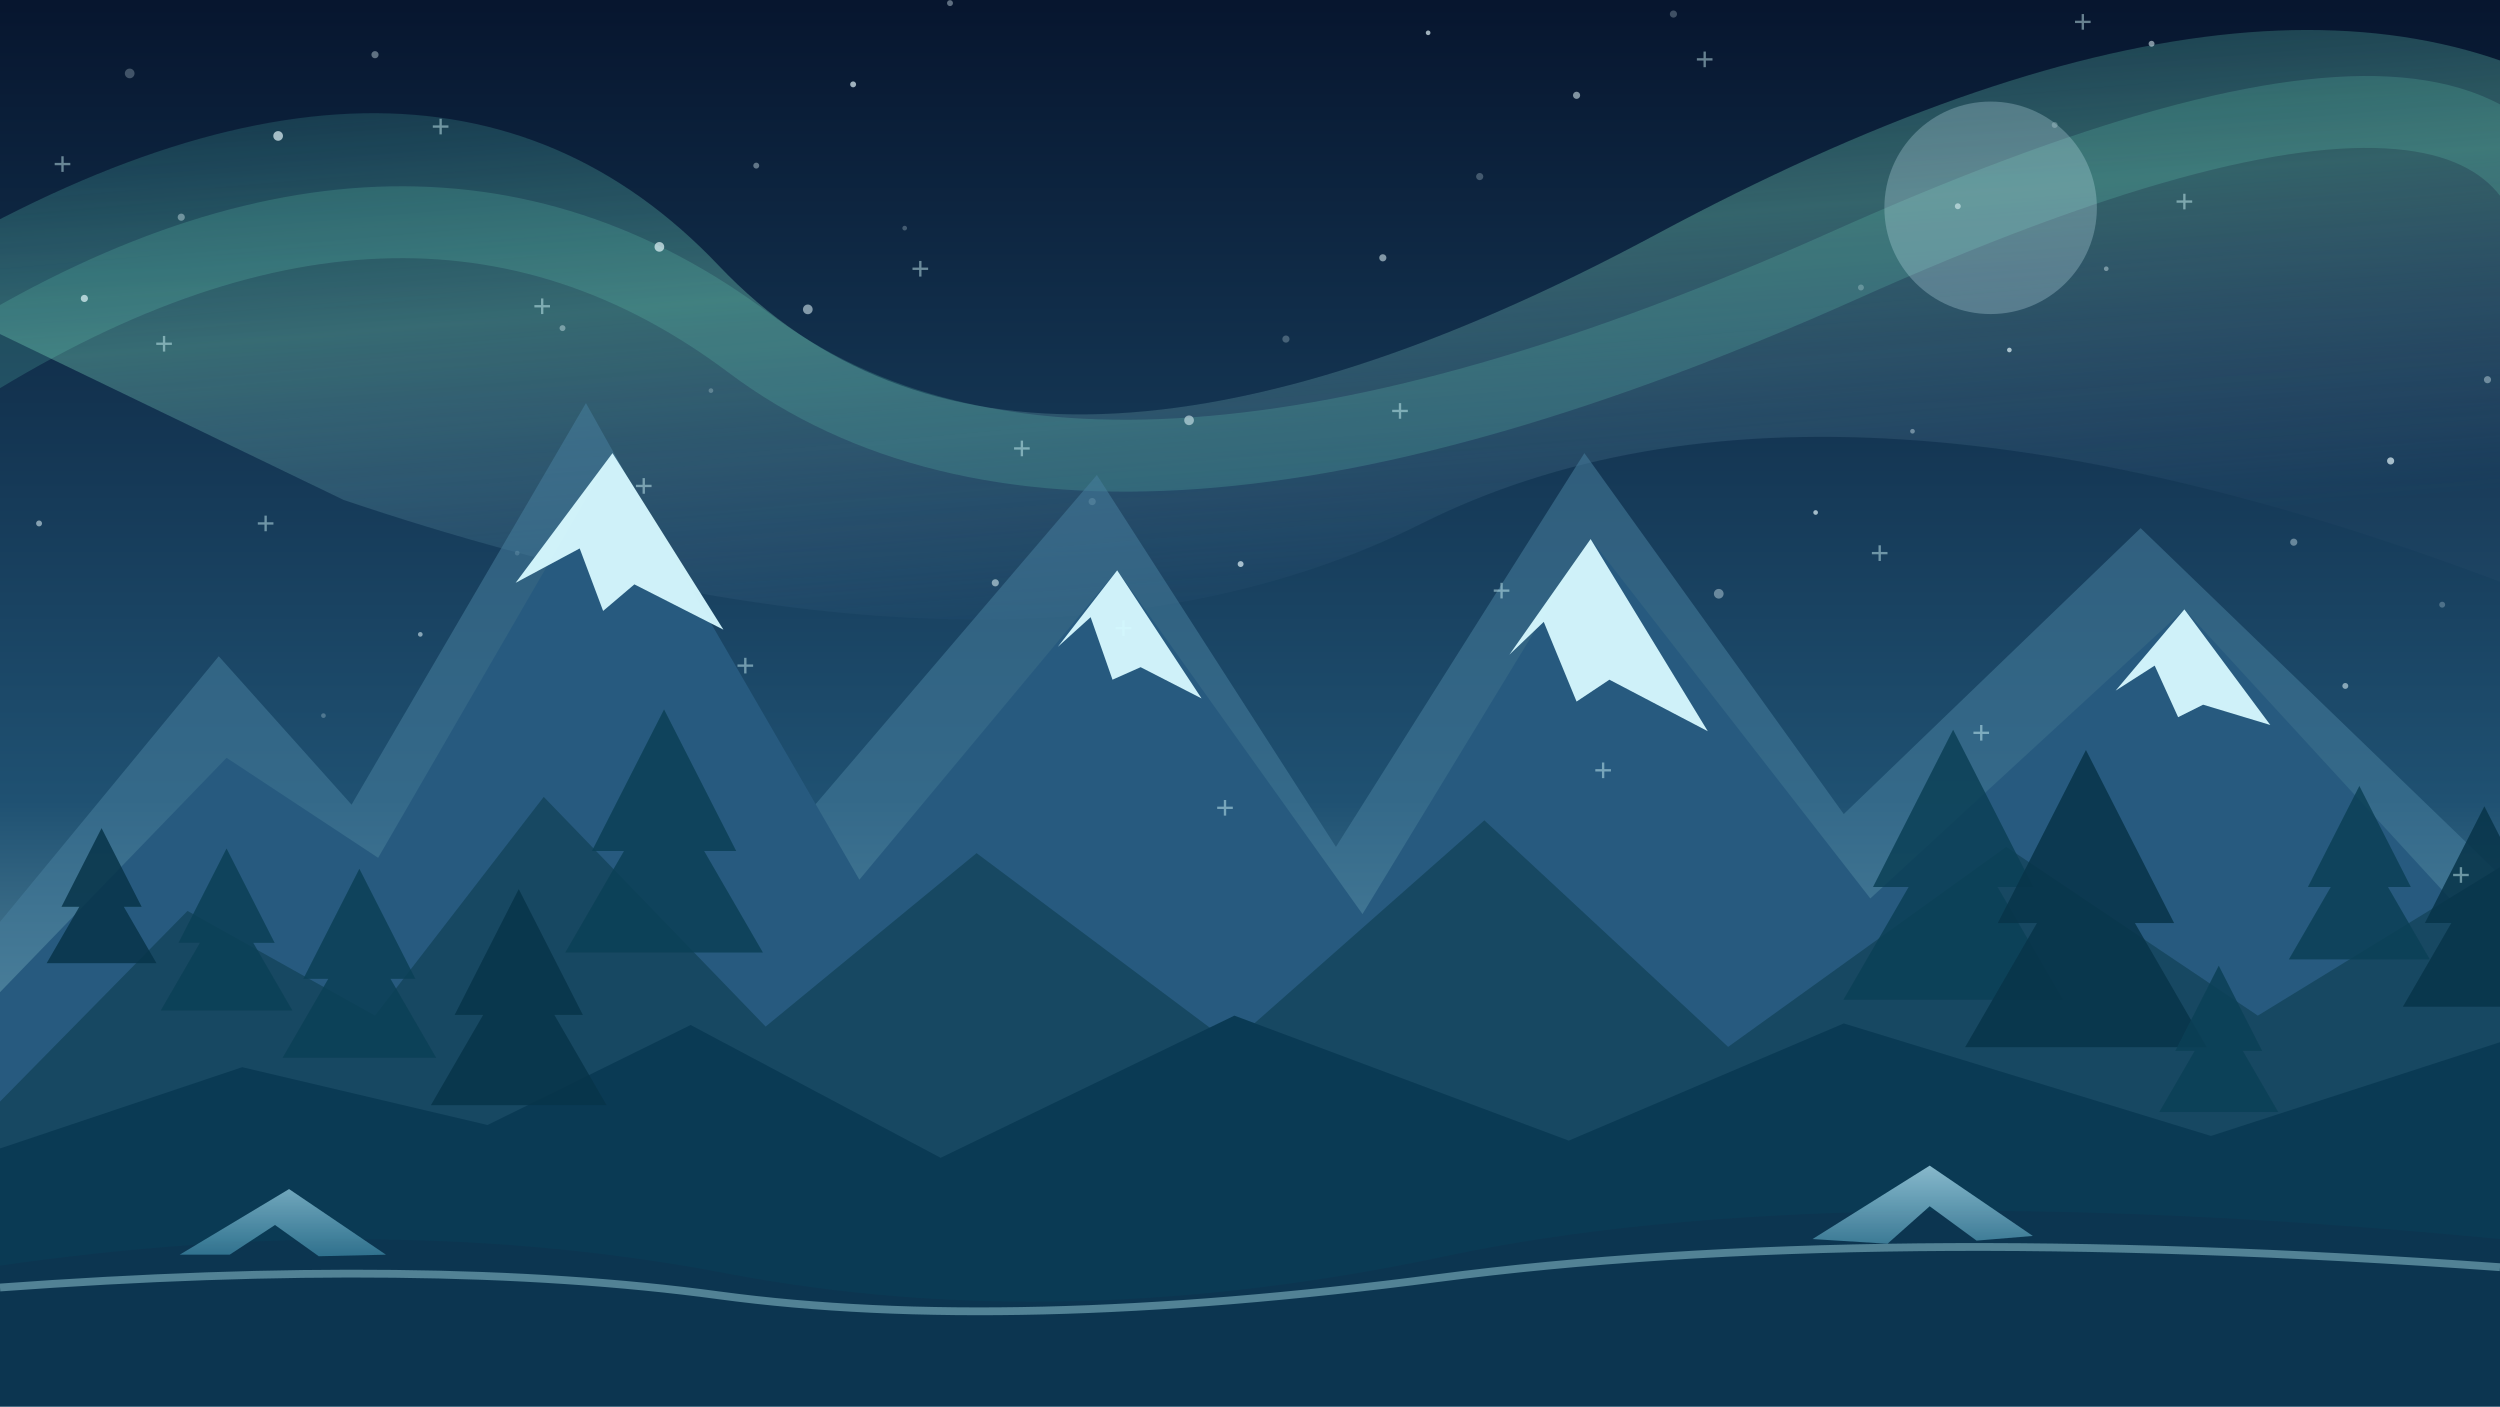
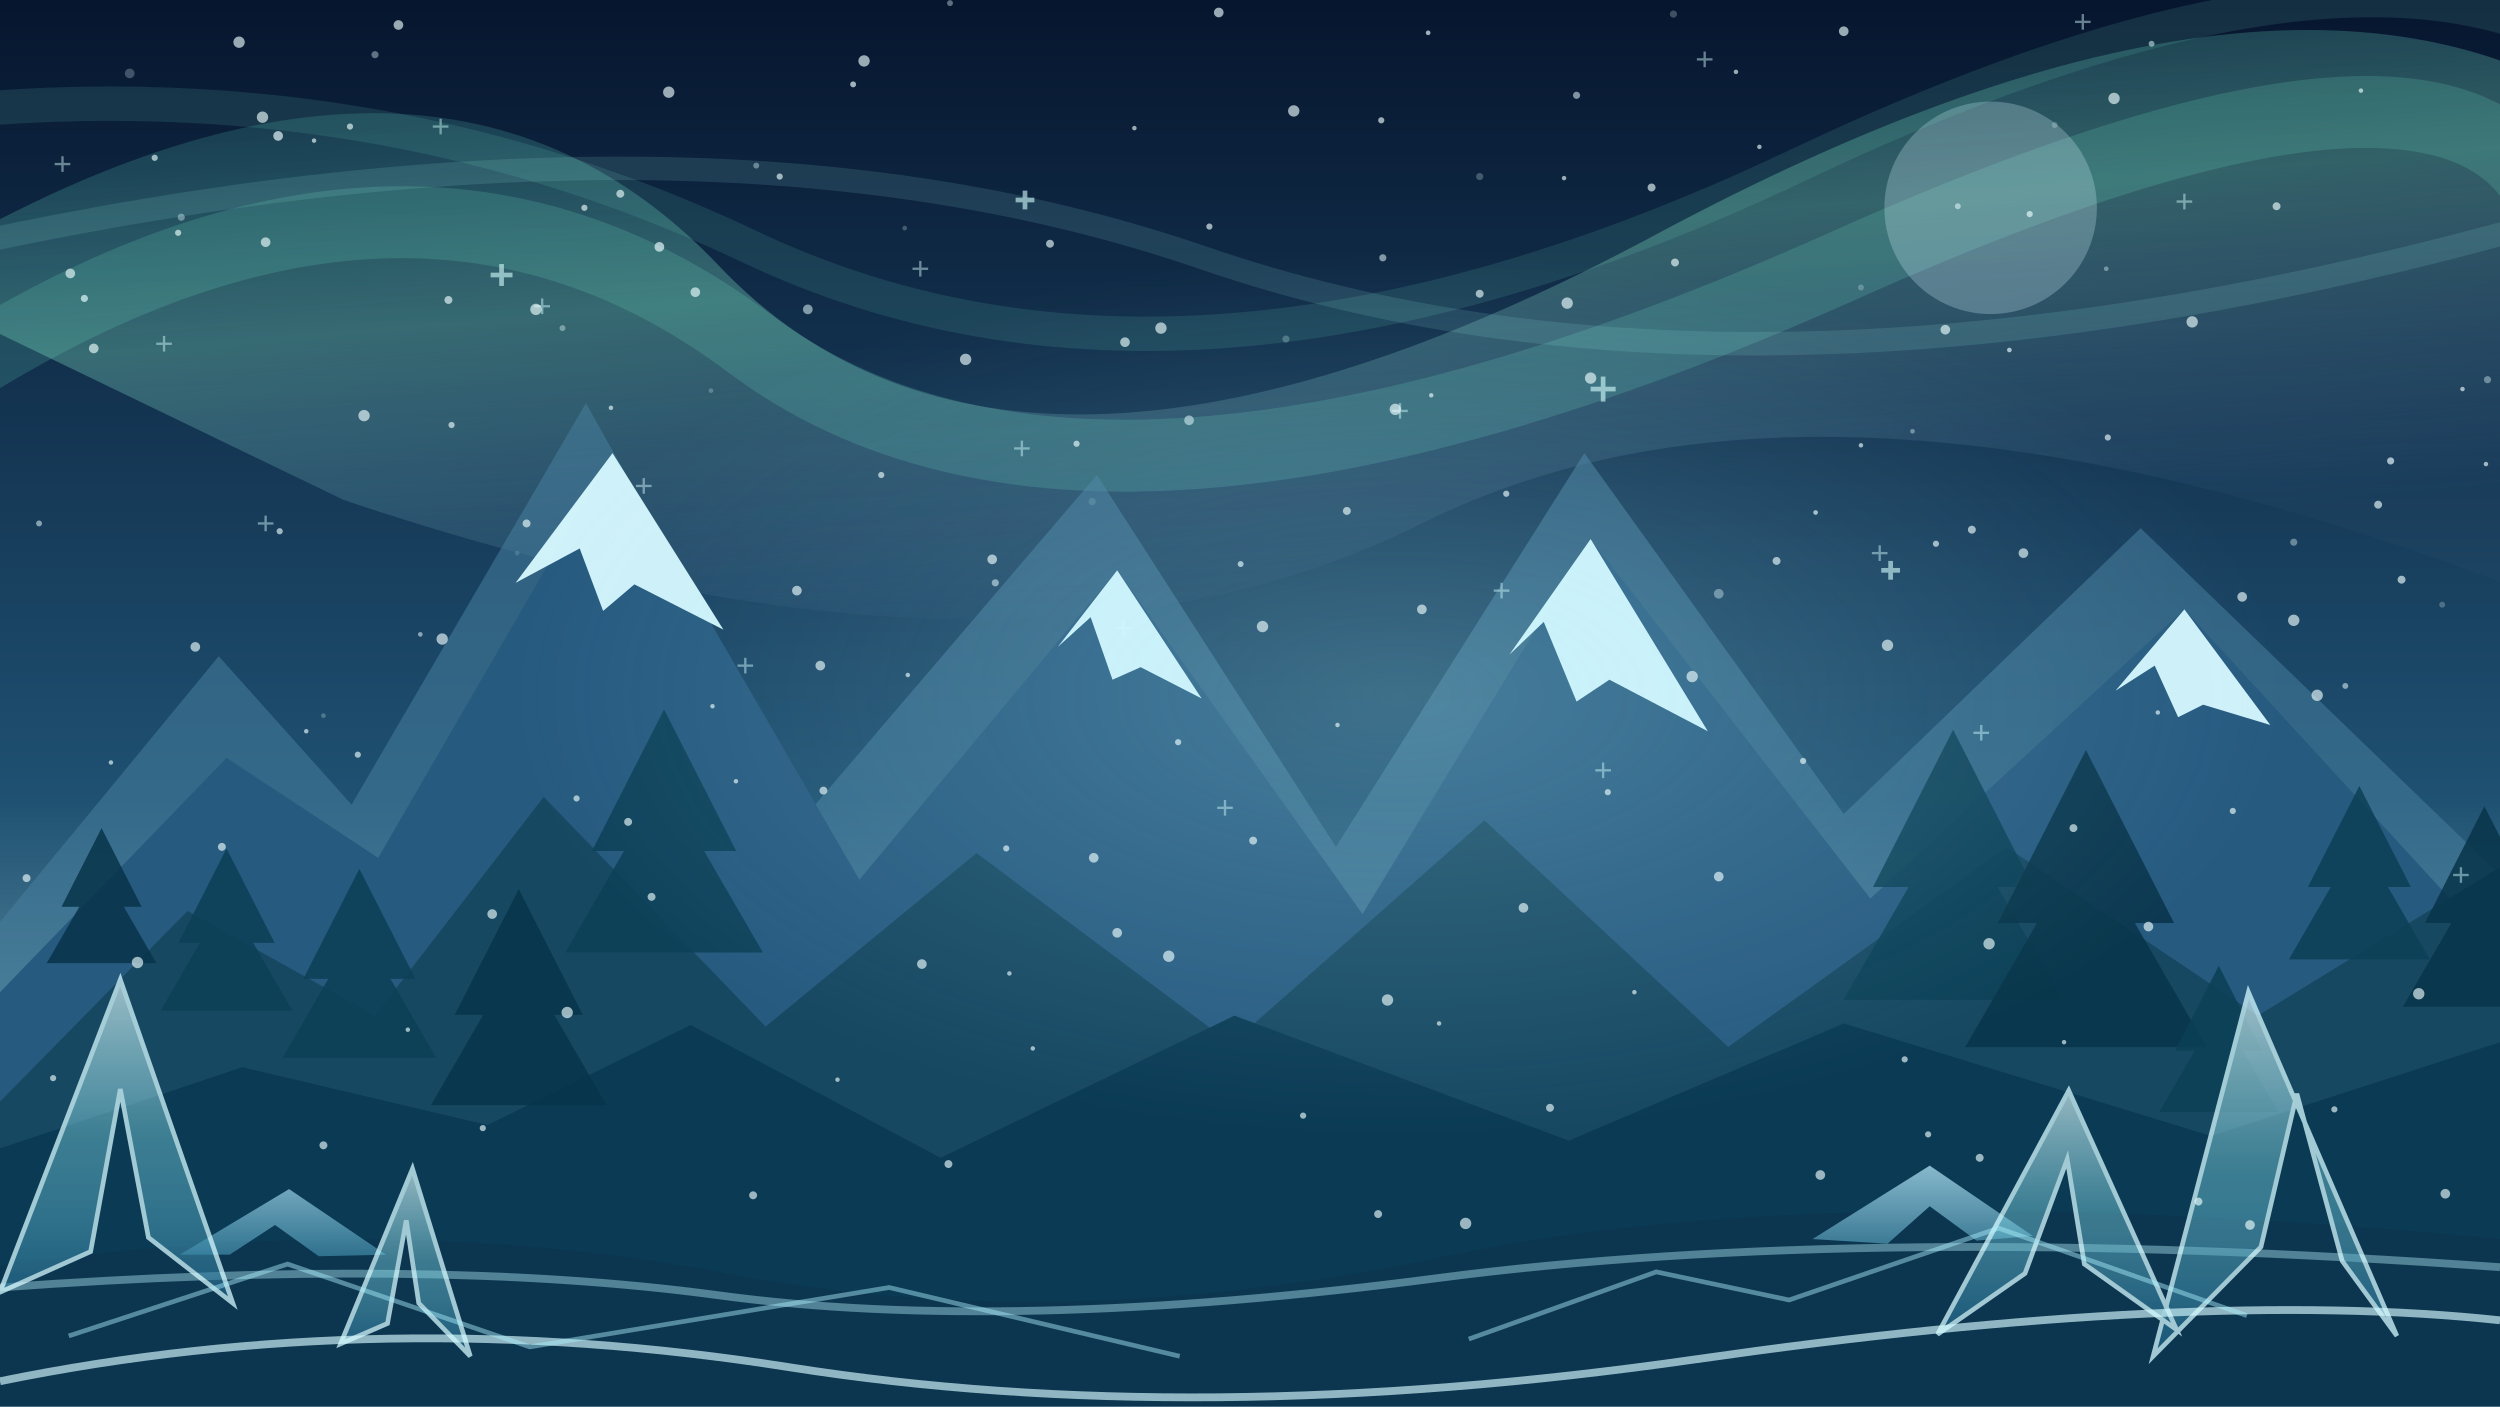
<svg xmlns="http://www.w3.org/2000/svg" viewBox="0 0 1600 900" width="1600" height="900">
  <defs>
    <linearGradient id="sky" x2="0" y2="1">
      <stop stop-color="#07162f" />
      <stop offset=".57" stop-color="#1f5172" />
      <stop offset="1" stop-color="#a2d2d7" />
    </linearGradient>
    <linearGradient id="aurora" x2=".4" y2="1">
      <stop stop-color="#59fff1" stop-opacity=".05" />
      <stop offset=".5" stop-color="#8ef3cd" stop-opacity=".33" />
      <stop offset="1" stop-color="#b1d2ff" stop-opacity=".02" />
    </linearGradient>
    <linearGradient id="ice" x2="0" y2="1">
      <stop stop-color="#bdefff" />
      <stop offset="1" stop-color="#3e8aa7" />
    </linearGradient>
  </defs>
  <rect width="1600" height="900" fill="url(#sky)" />
  <path d="M-70 180Q270 -30 460 170T1060 150T1680 80L1620 380Q1170 205 910 335T220 320Z" fill="url(#aurora)" opacity=".92" />
  <path d="M-30 240Q260 55 480 220T1180 170T1640 210" fill="none" stroke="#7cfad4" opacity=".16" stroke-width="46" />
  <circle cx="1274" cy="133" r="68" fill="#d4f5ff" opacity=".26" />
  <circle cx="83" cy="47" r="3.1" fill="#e9fbff" opacity="0.25" />
  <circle cx="360" cy="210" r="1.9" fill="#e9fbff" opacity="0.39" />
  <circle cx="637" cy="373" r="2.3" fill="#e9fbff" opacity="0.53" />
  <circle cx="914" cy="21" r="1.5" fill="#e9fbff" opacity="0.67" />
  <circle cx="1191" cy="184" r="1.9" fill="#e9fbff" opacity="0.25" />
  <circle cx="1468" cy="347" r="2.3" fill="#e9fbff" opacity="0.39" />
  <circle cx="145" cy="510" r="1.5" fill="#e9fbff" opacity="0.53" />
  <circle cx="422" cy="158" r="3.1" fill="#e9fbff" opacity="0.67" />
  <circle cx="699" cy="321" r="2.3" fill="#e9fbff" opacity="0.25" />
  <circle cx="976" cy="484" r="1.5" fill="#e9fbff" opacity="0.39" />
  <circle cx="1253" cy="132" r="1.9" fill="#e9fbff" opacity="0.53" />
  <circle cx="1530" cy="295" r="2.3" fill="#e9fbff" opacity="0.67" />
  <circle cx="207" cy="458" r="1.5" fill="#e9fbff" opacity="0.25" />
  <circle cx="484" cy="106" r="1.9" fill="#e9fbff" opacity="0.39" />
  <circle cx="761" cy="269" r="3.1" fill="#e9fbff" opacity="0.53" />
  <circle cx="1038" cy="432" r="1.5" fill="#e9fbff" opacity="0.67" />
  <circle cx="1315" cy="80" r="1.9" fill="#e9fbff" opacity="0.25" />
  <circle cx="1592" cy="243" r="2.3" fill="#e9fbff" opacity="0.39" />
  <circle cx="269" cy="406" r="1.5" fill="#e9fbff" opacity="0.53" />
  <circle cx="546" cy="54" r="1.9" fill="#e9fbff" opacity="0.67" />
  <circle cx="823" cy="217" r="2.3" fill="#e9fbff" opacity="0.25" />
  <circle cx="1100" cy="380" r="3.1" fill="#e9fbff" opacity="0.39" />
  <circle cx="1377" cy="28" r="1.9" fill="#e9fbff" opacity="0.53" />
  <circle cx="54" cy="191" r="2.3" fill="#e9fbff" opacity="0.67" />
  <circle cx="331" cy="354" r="1.5" fill="#e9fbff" opacity="0.25" />
  <circle cx="608" cy="2" r="1.9" fill="#e9fbff" opacity="0.39" />
  <circle cx="885" cy="165" r="2.3" fill="#e9fbff" opacity="0.53" />
  <circle cx="1162" cy="328" r="1.5" fill="#e9fbff" opacity="0.67" />
  <circle cx="1439" cy="491" r="3.1" fill="#e9fbff" opacity="0.25" />
  <circle cx="116" cy="139" r="2.3" fill="#e9fbff" opacity="0.39" />
  <circle cx="393" cy="302" r="1.5" fill="#e9fbff" opacity="0.53" />
  <circle cx="670" cy="465" r="1.9" fill="#e9fbff" opacity="0.67" />
  <circle cx="947" cy="113" r="2.3" fill="#e9fbff" opacity="0.25" />
  <circle cx="1224" cy="276" r="1.5" fill="#e9fbff" opacity="0.39" />
  <circle cx="1501" cy="439" r="1.9" fill="#e9fbff" opacity="0.53" />
  <circle cx="178" cy="87" r="3.1" fill="#e9fbff" opacity="0.67" />
  <circle cx="455" cy="250" r="1.5" fill="#e9fbff" opacity="0.25" />
  <circle cx="732" cy="413" r="1.9" fill="#e9fbff" opacity="0.39" />
  <circle cx="1009" cy="61" r="2.3" fill="#e9fbff" opacity="0.53" />
  <circle cx="1286" cy="224" r="1.5" fill="#e9fbff" opacity="0.67" />
  <circle cx="1563" cy="387" r="1.9" fill="#e9fbff" opacity="0.25" />
  <circle cx="240" cy="35" r="2.3" fill="#e9fbff" opacity="0.39" />
  <circle cx="517" cy="198" r="3.1" fill="#e9fbff" opacity="0.53" />
  <circle cx="794" cy="361" r="1.9" fill="#e9fbff" opacity="0.67" />
  <circle cx="1071" cy="9" r="2.3" fill="#e9fbff" opacity="0.25" />
  <circle cx="1348" cy="172" r="1.5" fill="#e9fbff" opacity="0.39" />
  <circle cx="25" cy="335" r="1.9" fill="#e9fbff" opacity="0.53" />
  <circle cx="302" cy="498" r="2.3" fill="#e9fbff" opacity="0.67" />
  <circle cx="579" cy="146" r="1.5" fill="#e9fbff" opacity="0.25" />
  <path d="M0 590L140 420 225 515 375 258 520 517 702 304 855 542 1014 290 1180 521 1370 338 1600 560V900H0Z" fill="#477e9d" opacity=".54" />
  <path d="M0 635L145 485 242 549 392 290 550 563 715 365 872 585 1018 345 1197 575 1398 390 1600 610V900H0Z" fill="#275a7f" />
  <path d="M330 373L392 290 463 403 406 374 386 391 371 351Z M677 414L715 365 769 447 730 427 712 435 698 395Z M966 419L1018 345 1093 468 1030 435 1009 449 988 398Z M1354 442L1398 390 1453 464 1410 451 1394 459 1379 426Z" fill="#d7f9ff" opacity=".95" />
  <path d="M0 705L120 583 240 650 348 510 490 657 625 546 788 668 950 525 1106 670 1284 542 1445 650 1600 555V900H0Z" fill="#174862" />
  <path d="M0 735L155 683 312 720 442 656 602 741 790 650 1004 730 1180 655 1415 727 1600 667V900H0Z" fill="#0a3a54" />
  <path d="M65 530l-25.65 50.35h11.4l-20.9 36.1h70.3l-20.9-36.1h11.4Z" fill="#073449" opacity=".85" />
  <path d="M145 543l-30.78 60.42h13.68l-25.08 43.32h84.36l-25.08-43.32h13.68Z" fill="#0b4056" opacity=".85" />
  <path d="M230 556l-35.91 70.49h15.96l-29.26 50.54h98.42l-29.26-50.54h15.96Z" fill="#0b4056" opacity=".85" />
  <path d="M332 569l-41.04 80.56h18.24l-33.44 57.76h112.48l-33.44-57.76h18.24Z" fill="#073449" opacity=".85" />
  <path d="M425 454l-46.17 90.63h20.52l-37.62 64.98h126.54l-37.62-64.98h20.52Z" fill="#0b4056" opacity=".85" />
  <path d="M1250 467l-51.3 100.7h22.8l-41.8 72.2h140.6l-41.8-72.2h22.8Z" fill="#0b4056" opacity=".85" />
  <path d="M1335 480l-56.43 110.77h25.08l-45.98 79.42h154.66l-45.98-79.42h25.08Z" fill="#073449" opacity=".85" />
  <path d="M1420 618l-27.81 54.59h12.36l-22.66 39.14h76.22l-22.66-39.14h12.36Z" fill="#0b4056" opacity=".85" />
  <path d="M1510 503l-32.94 64.66h14.64l-26.84 46.36h90.28l-26.84-46.36h14.64Z" fill="#0b4056" opacity=".85" />
  <path d="M1590 516l-38.07 74.73h16.92l-31.02 53.58h104.34l-31.02-53.58h16.92Z" fill="#073449" opacity=".85" />
  <path d="M0 810Q250 774 465 815T925 804T1600 793V900H0Z" fill="#0c3550" />
  <path d="M0 824Q275 804 460 829T920 818T1600 811" stroke="#a6dfe9" stroke-width="5" opacity=".45" fill="none" />
  <path d="M115 803l70-42 62 42-43 1-28-20-29 19Z M1160 793l75-47 66 45-36 3-30-22-27 24Z" fill="url(#ice)" opacity=".7" />
  <path d="M165 335h10M170 330v10" stroke="#d6fcff" stroke-width="1.5" opacity=".46" />
  <path d="M472 426h10M477 421v10" stroke="#d6fcff" stroke-width="1.5" opacity=".46" />
  <path d="M779 517h10M784 512v10" stroke="#d6fcff" stroke-width="1.5" opacity=".46" />
  <path d="M1086 38h10M1091 33v10" stroke="#d6fcff" stroke-width="1.5" opacity=".46" />
  <path d="M1393 129h10M1398 124v10" stroke="#d6fcff" stroke-width="1.5" opacity=".46" />
  <path d="M100 220h10M105 215v10" stroke="#d6fcff" stroke-width="1.5" opacity=".46" />
  <path d="M407 311h10M412 306v10" stroke="#d6fcff" stroke-width="1.5" opacity=".46" />
  <path d="M714 402h10M719 397v10" stroke="#d6fcff" stroke-width="1.5" opacity=".46" />
  <path d="M1021 493h10M1026 488v10" stroke="#d6fcff" stroke-width="1.5" opacity=".46" />
  <path d="M1328 14h10M1333 9v10" stroke="#d6fcff" stroke-width="1.5" opacity=".46" />
  <path d="M35 105h10M40 100v10" stroke="#d6fcff" stroke-width="1.5" opacity=".46" />
  <path d="M342 196h10M347 191v10" stroke="#d6fcff" stroke-width="1.5" opacity=".46" />
  <path d="M649 287h10M654 282v10" stroke="#d6fcff" stroke-width="1.5" opacity=".46" />
  <path d="M956 378h10M961 373v10" stroke="#d6fcff" stroke-width="1.5" opacity=".46" />
  <path d="M1263 469h10M1268 464v10" stroke="#d6fcff" stroke-width="1.5" opacity=".46" />
  <path d="M1570 560h10M1575 555v10" stroke="#d6fcff" stroke-width="1.5" opacity=".46" />
  <path d="M277 81h10M282 76v10" stroke="#d6fcff" stroke-width="1.5" opacity=".46" />
  <path d="M584 172h10M589 167v10" stroke="#d6fcff" stroke-width="1.5" opacity=".46" />
  <path d="M891 263h10M896 258v10" stroke="#d6fcff" stroke-width="1.5" opacity=".46" />
  <path d="M1198 354h10M1203 349v10" stroke="#d6fcff" stroke-width="1.5" opacity=".46" />
+   <defs>
+     <linearGradient id="gShard" x2="0" y2="1">
+       <stop stop-color="#e7ffff" stop-opacity=".85" />
+       <stop offset=".5" stop-color="#80dbe9" stop-opacity=".55" />
+       <stop offset="1" stop-color="#1f678c" stop-opacity=".85" />
+     </linearGradient>
+     <radialGradient id="gMist">
+       <stop stop-color="#b8faff" stop-opacity=".22" />
+       <stop offset="1" stop-color="#a1ebff" stop-opacity="0" />
+     </radialGradient>
+   </defs>
+   <ellipse cx="895" cy="445" rx="570" ry="285" fill="url(#gMist)" />
+   <g fill="none" stroke-linecap="round">
+     <path d="M-130 85Q200 25 480 158T1150 106T1690 59" stroke="#76eace" stroke-width="22" opacity=".12" />
+     <path d="M-80 170Q430 48 770 165T1600 150" stroke="#9cf1ea" stroke-width="15" opacity=".13" />
+   </g>
+   <g fill="url(#gShard)" stroke="#d3f9ff" stroke-width="3" opacity=".75">
+     <path d="M0 827l77-200 72 207-54-42-18-95-19 104Z" />
+     <path d="M1534 855l-95-220-61 233 69-70 23-98 29 107Z" />
+     <path d="M218 860l46-112 37 120-33-34-8-53-12 66Z" />
+     <path d="M1240 854l84-156 69 153-59-42-11-67-27 73Z" />
+   </g>
+   <path d="M0 884q245 -50 505 -9t580 -5t515 -25" fill="none" stroke="#d6fcff" stroke-width="5" opacity=".65" />
+   <g fill="none" stroke="#adf2ff" stroke-width="3" opacity=".45">
+     <path d="M44 855l140-46 155 53 230-38 186 44" />
+     <path d="M940 857l120-43 85 18 134-46 159 56" />
+   </g>
+   <g fill="#efffff" opacity=".63">
+     <circle cx="224" cy="81" r="1.99" />
+     <circle cx="397" cy="124" r="2.54" />
+     <circle cx="743" cy="210" r="3.64" />
+     <circle cx="916" cy="253" r="1.44" />
+     <circle cx="1262" cy="339" r="2.54" />
+     <circle cx="1435" cy="382" r="3.09" />
+     <circle cx="196" cy="468" r="1.44" />
+     <circle cx="369" cy="511" r="1.99" />
+     <circle cx="715" cy="597" r="3.09" />
+     <circle cx="888" cy="640" r="3.64" />
+     <circle cx="1234" cy="726" r="1.99" />
+     <circle cx="1407" cy="769" r="2.54" />
+     <circle cx="168" cy="75" r="3.64" />
+     <circle cx="170" cy="155" r="3.09" />
+     <circle cx="343" cy="198" r="3.64" />
+     <circle cx="689" cy="284" r="1.99" />
+     <circle cx="862" cy="327" r="2.54" />
+     <circle cx="1208" cy="413" r="3.64" />
+     <circle cx="1381" cy="456" r="1.44" />
+     <circle cx="142" cy="542" r="2.54" />
+     <circle cx="315" cy="585" r="3.09" />
+     <circle cx="661" cy="671" r="1.44" />
+     <circle cx="834" cy="714" r="1.99" />
+     <circle cx="1180" cy="20" r="3.09" />
+     <circle cx="1353" cy="63" r="3.64" />
+     <circle cx="114" cy="149" r="1.99" />
+     <circle cx="287" cy="192" r="2.54" />
+     <circle cx="289" cy="272" r="1.99" />
+     <circle cx="635" cy="358" r="3.09" />
+     <circle cx="808" cy="401" r="3.64" />
+     <circle cx="1154" cy="487" r="1.99" />
+     <circle cx="1327" cy="530" r="2.54" />
+     <circle cx="88" cy="616" r="3.64" />
+     <circle cx="261" cy="659" r="1.44" />
+     <circle cx="607" cy="745" r="2.54" />
+     <circle cx="780" cy="8" r="3.09" />
+     <circle cx="1126" cy="94" r="1.44" />
+     <circle cx="1299" cy="137" r="1.99" />
+     <circle cx="60" cy="223" r="3.09" />
+     <circle cx="233" cy="266" r="3.64" />
+     <circle cx="581" cy="432" r="1.44" />
+     <circle cx="754" cy="475" r="1.99" />
+     <circle cx="1100" cy="561" r="3.09" />
+     <circle cx="1273" cy="604" r="3.64" />
+     <circle cx="34" cy="690" r="1.99" />
+     <circle cx="207" cy="733" r="2.54" />
+     <circle cx="553" cy="39" r="3.64" />
+     <circle cx="726" cy="82" r="1.44" />
+     <circle cx="1072" cy="168" r="2.54" />
+     <circle cx="1245" cy="211" r="3.09" />
+     <circle cx="1591" cy="297" r="1.44" />
+     <circle cx="179" cy="340" r="1.99" />
+     <circle cx="525" cy="426" r="3.09" />
+     <circle cx="527" cy="506" r="2.54" />
+     <circle cx="700" cy="549" r="3.09" />
+     <circle cx="1046" cy="635" r="1.44" />
+     <circle cx="1219" cy="678" r="1.99" />
+     <circle cx="1565" cy="764" r="3.09" />
+     <circle cx="153" cy="27" r="3.64" />
+     <circle cx="499" cy="113" r="1.99" />
+     <circle cx="672" cy="156" r="2.54" />
+     <circle cx="1018" cy="242" r="3.64" />
+     <circle cx="1191" cy="285" r="1.44" />
+     <circle cx="1537" cy="371" r="2.54" />
+     <circle cx="125" cy="414" r="3.09" />
+     <circle cx="471" cy="500" r="1.44" />
+     <circle cx="644" cy="543" r="1.99" />
+     <circle cx="646" cy="623" r="1.44" />
+     <circle cx="992" cy="709" r="2.54" />
+     <circle cx="1165" cy="752" r="3.09" />
+     <circle cx="1511" cy="58" r="1.44" />
+     <circle cx="99" cy="101" r="1.99" />
+     <circle cx="445" cy="187" r="3.09" />
+     <circle cx="618" cy="230" r="3.64" />
+     <circle cx="964" cy="316" r="1.99" />
+     <circle cx="1137" cy="359" r="2.54" />
+     <circle cx="1483" cy="445" r="3.64" />
+     <circle cx="71" cy="488" r="1.44" />
+     <circle cx="417" cy="574" r="2.54" />
+     <circle cx="590" cy="617" r="3.09" />
+     <circle cx="938" cy="783" r="3.64" />
+     <circle cx="1111" cy="46" r="1.44" />
+     <circle cx="1457" cy="132" r="2.54" />
+     <circle cx="45" cy="175" r="3.09" />
+     <circle cx="391" cy="261" r="1.44" />
+     <circle cx="564" cy="304" r="1.99" />
+     <circle cx="910" cy="390" r="3.09" />
+     <circle cx="1083" cy="433" r="3.64" />
+     <circle cx="1429" cy="519" r="1.99" />
+     <circle cx="17" cy="562" r="2.54" />
+     <circle cx="363" cy="648" r="3.64" />
+     <circle cx="536" cy="691" r="1.44" />
+     <circle cx="882" cy="777" r="2.54" />
+     <circle cx="884" cy="77" r="1.99" />
+     <circle cx="1057" cy="120" r="2.54" />
+     <circle cx="1403" cy="206" r="3.64" />
+     <circle cx="1576" cy="249" r="1.44" />
+     <circle cx="337" cy="335" r="2.54" />
+     <circle cx="510" cy="378" r="3.09" />
+     <circle cx="856" cy="464" r="1.44" />
+     <circle cx="1029" cy="507" r="1.99" />
+     <circle cx="1375" cy="593" r="3.09" />
+     <circle cx="1548" cy="636" r="3.64" />
+     <circle cx="309" cy="722" r="1.99" />
+     <circle cx="482" cy="765" r="2.54" />
+     <circle cx="828" cy="71" r="3.64" />
+     <circle cx="1001" cy="114" r="1.44" />
+     <circle cx="1003" cy="194" r="3.64" />
+     <circle cx="1349" cy="280" r="1.99" />
+     <circle cx="1522" cy="323" r="2.54" />
+     <circle cx="283" cy="409" r="3.64" />
+     <circle cx="456" cy="452" r="1.44" />
+     <circle cx="802" cy="538" r="2.54" />
+     <circle cx="975" cy="581" r="3.09" />
+     <circle cx="1321" cy="667" r="1.44" />
+     <circle cx="1494" cy="710" r="1.99" />
+     <circle cx="255" cy="16" r="3.09" />
+     <circle cx="428" cy="59" r="3.64" />
+     <circle cx="774" cy="145" r="1.99" />
+     <circle cx="947" cy="188" r="2.54" />
+     <circle cx="1295" cy="354" r="3.09" />
+     <circle cx="1468" cy="397" r="3.64" />
+     <circle cx="229" cy="483" r="1.99" />
+     <circle cx="402" cy="526" r="2.54" />
+     <circle cx="748" cy="612" r="3.64" />
+     <circle cx="921" cy="655" r="1.44" />
+     <circle cx="1267" cy="741" r="2.54" />
+     <circle cx="1440" cy="784" r="3.09" />
+     <circle cx="201" cy="90" r="1.44" />
+     <circle cx="374" cy="133" r="1.99" />
+     <circle cx="720" cy="219" r="3.09" />
+     <circle cx="893" cy="262" r="3.64" />
+     <circle cx="1239" cy="348" r="1.99" />
+   </g>
+   <g stroke="#d6ffff" stroke-width="3" opacity=".6">
+     <path d="M314 176h14m-7-7v14M1018 249h16m-8-8v16M1204 365h12m-6-6v12M650 128h12m-6-6v12" />
+   </g>
</svg>
